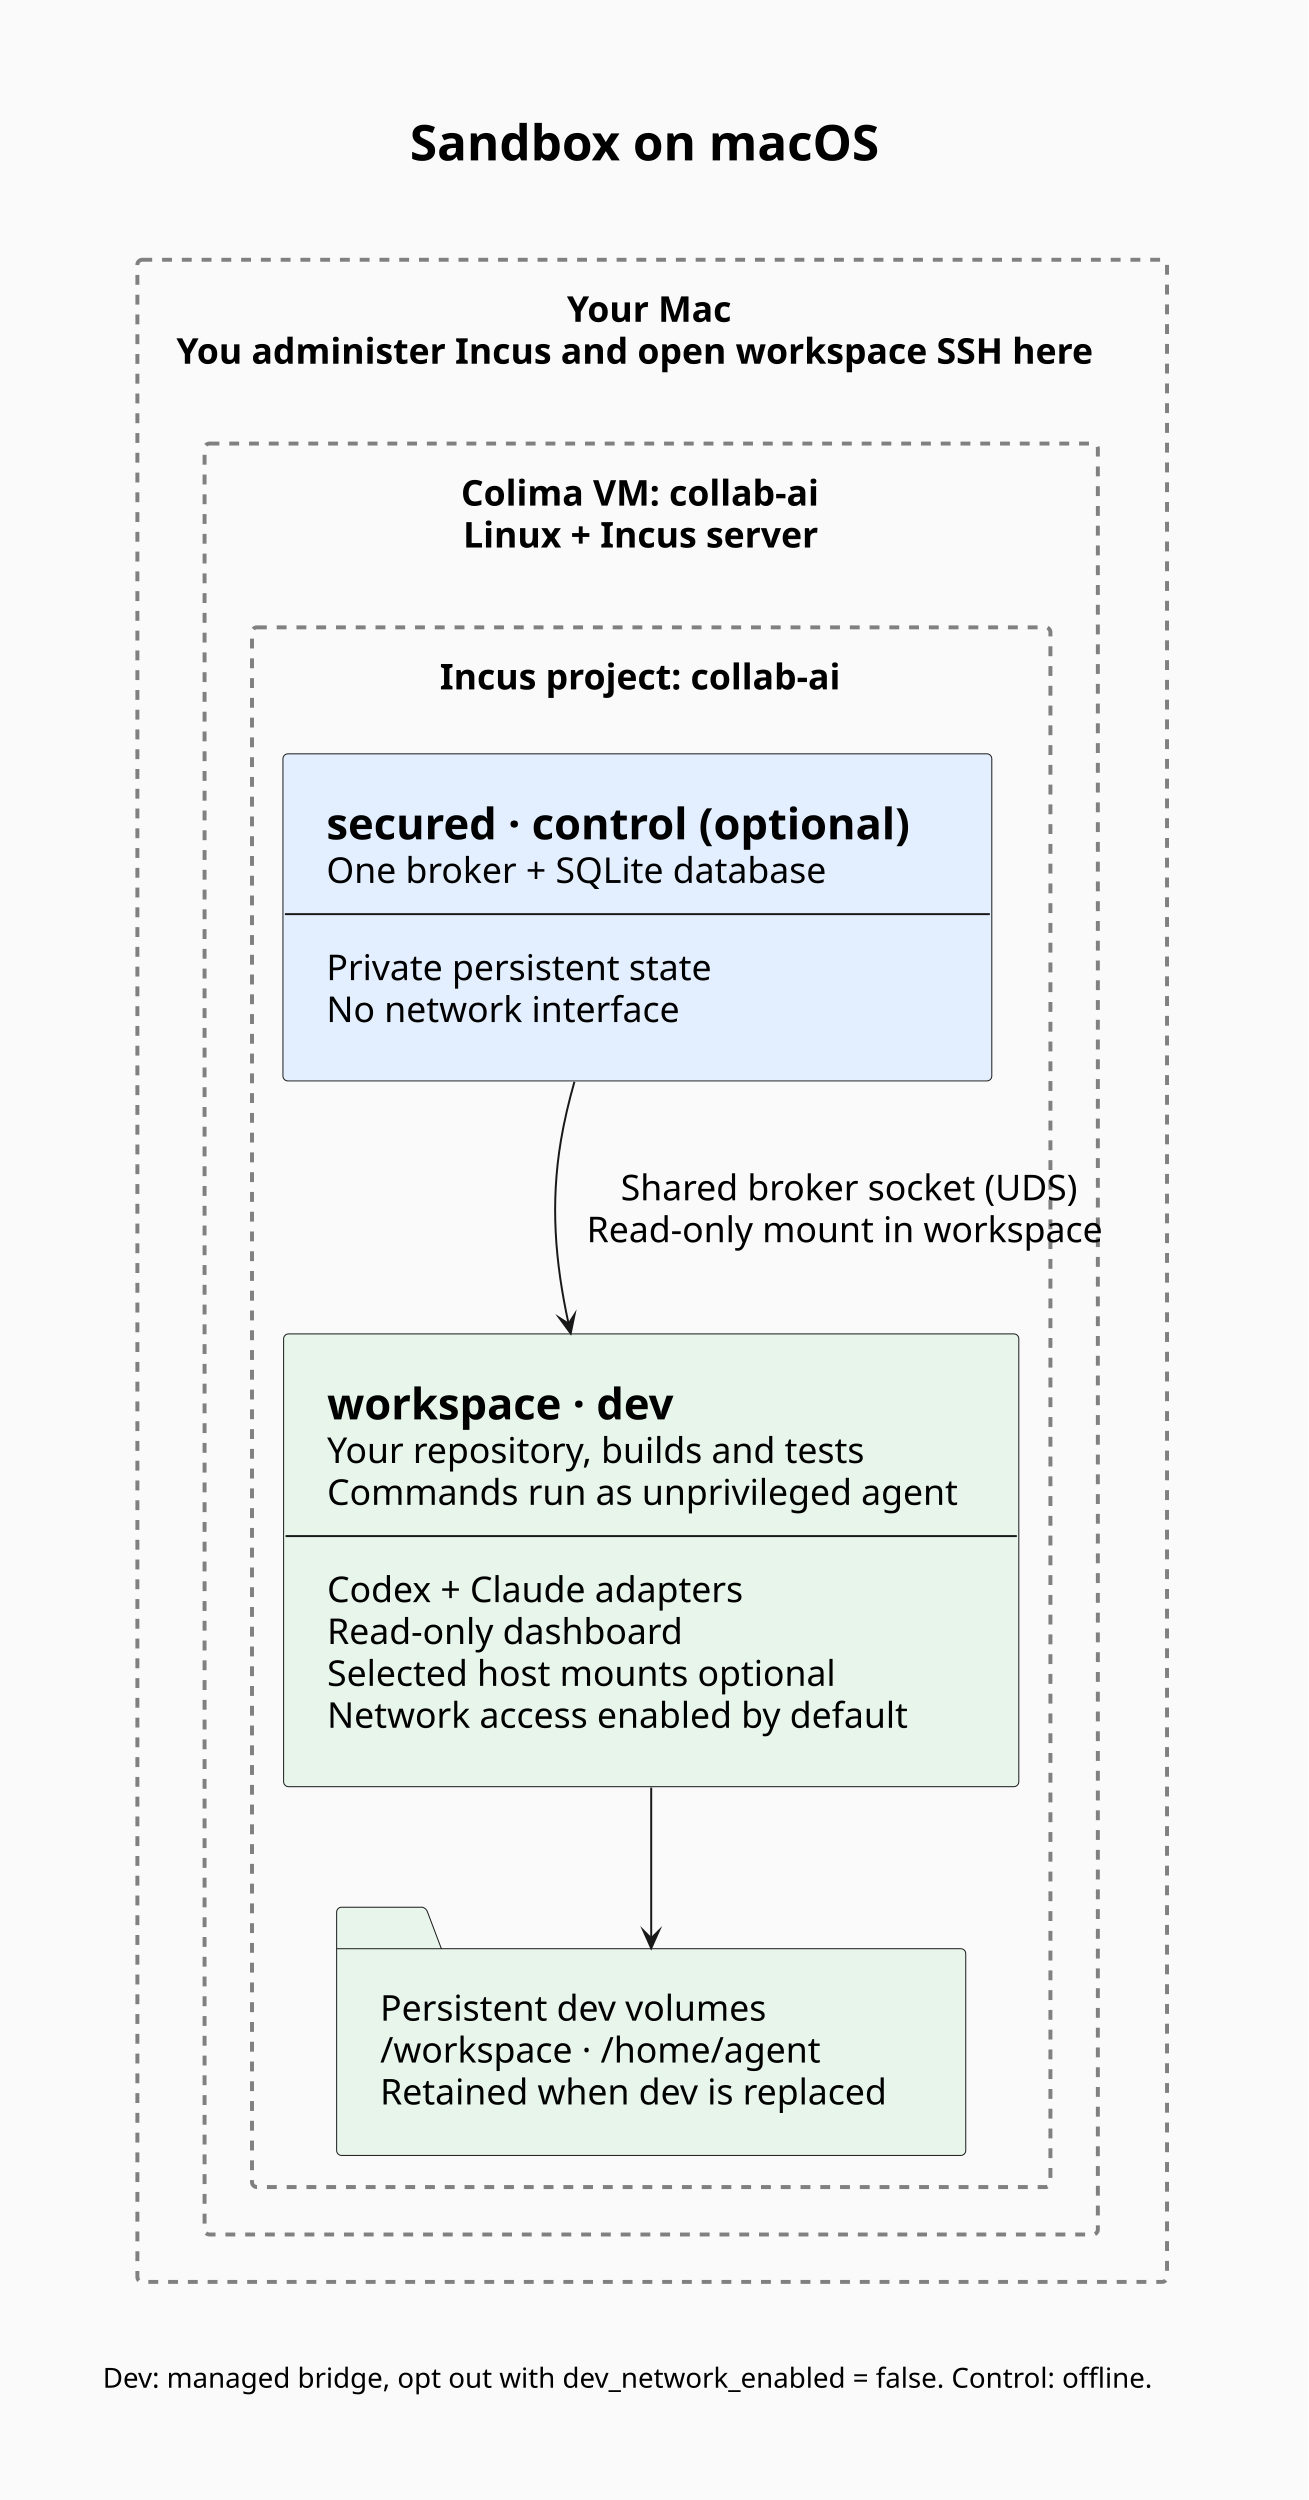
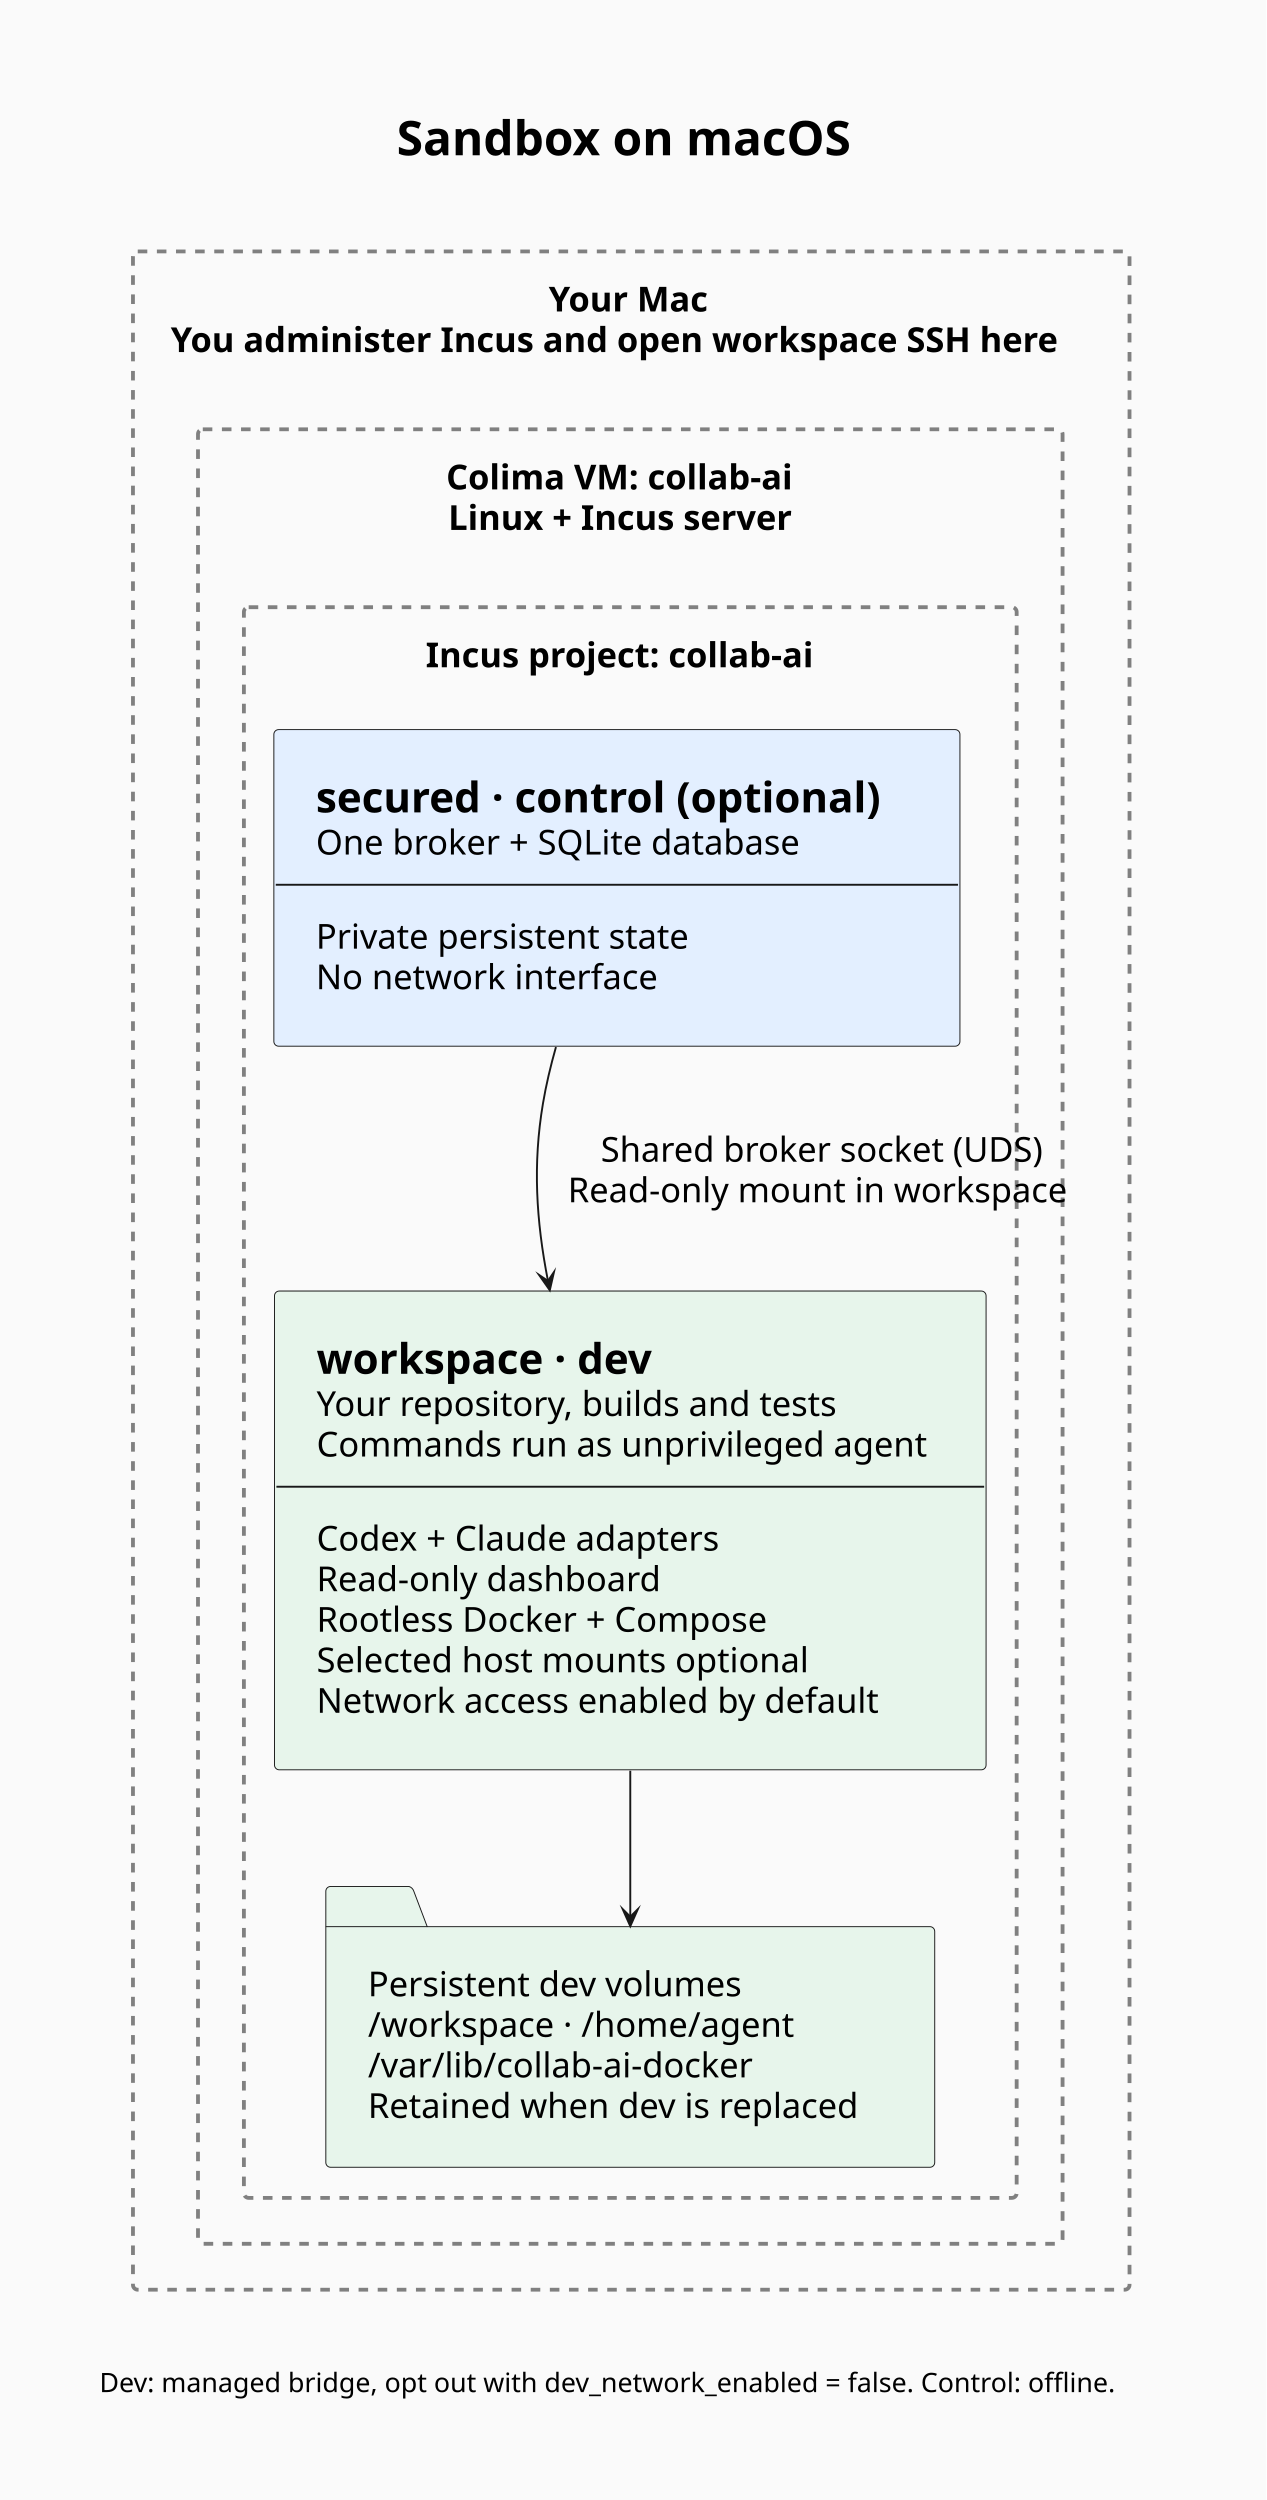
- <svg xmlns="http://www.w3.org/2000/svg" version="1.1" data-diagram-type="DESCRIPTION" style="width:662px;height:1265px;background:#FAFAFA;" width="662px" height="1265px" viewBox="0 0 662 1265" zoomAndPan="magnify" preserveAspectRatio="none" contentStyleType="text/css">
+ <svg xmlns="http://www.w3.org/2000/svg" version="1.1" data-diagram-type="DESCRIPTION" style="width:662px;height:1307px;background:#FAFAFA;" width="662px" height="1307px" viewBox="0 0 662 1307" zoomAndPan="magnify" preserveAspectRatio="none" contentStyleType="text/css">
  <defs />
  <g font-family="sans-serif" lengthAdjust="spacing">
-     <rect x="0" y="0" width="662" height="1265" fill="#FAFAFA" style="stroke:none;" />
+     <rect x="0" y="0" width="662" height="1307" fill="#FAFAFA" style="stroke:none;" />
    <g class="title" data-source-line="4">
      <text x="207.391" y="81.17" fill="#000" font-size="25" textLength="245.239" font-weight="700">Sandbox on macOS</text>
    </g>
    <g class="cluster" data-qualified-name="Mac" id="ent0001" data-source-line="36">
-       <rect x="69.511" y="131.443" width="521" height="1023.21" fill="none" style="stroke:#808080;stroke-width:2;stroke-dasharray:5,5;" rx="2.5" ry="2.5" />
+       <rect x="69.511" y="131.443" width="521" height="1065.61" fill="none" style="stroke:#808080;stroke-width:2;stroke-dasharray:5,5;" rx="2.5" ry="2.5" />
      <text x="286.865" y="162.846" fill="#000" font-size="18" textLength="86.291" font-weight="700">Your Mac</text>
      <text x="89.256" y="184.045" fill="#000" font-size="18" textLength="481.509" font-weight="700">You administer Incus and open workspace SSH here</text>
    </g>
    <g class="cluster" data-qualified-name="Mac.VM" id="ent0002" data-source-line="37">
-       <rect x="103.511" y="224.443" width="452" height="906.21" fill="none" style="stroke:#808080;stroke-width:2;stroke-dasharray:5,5;" rx="2.5" ry="2.5" />
+       <rect x="103.511" y="224.443" width="452" height="948.61" fill="none" style="stroke:#808080;stroke-width:2;stroke-dasharray:5,5;" rx="2.5" ry="2.5" />
      <text x="233.253" y="255.846" fill="#000" font-size="18" textLength="192.516" font-weight="700">Colima VM: collab-ai</text>
      <text x="234.312" y="277.045" fill="#000" font-size="18" textLength="190.397" font-weight="700">Linux + Incus server</text>
    </g>
    <g class="cluster" data-qualified-name="Mac.VM.Project" id="ent0003" data-source-line="38">
-       <rect x="127.511" y="317.443" width="404" height="789.21" fill="none" style="stroke:#808080;stroke-width:2;stroke-dasharray:5,5;" rx="2.5" ry="2.5" />
+       <rect x="127.511" y="317.443" width="404" height="831.61" fill="none" style="stroke:#808080;stroke-width:2;stroke-dasharray:5,5;" rx="2.5" ry="2.5" />
      <text x="222.548" y="348.846" fill="#000" font-size="18" textLength="213.926" font-weight="700">Incus project: collab-ai</text>
    </g>
    <g class="entity" data-qualified-name="Mac.VM.Project.Secured" id="ent0004" data-source-line="39">
      <rect x="143.171" y="381.443" width="358.682" height="165.508" fill="#E3EFFF" style="stroke:#181818;stroke-width:0.5;" rx="2.5" ry="2.5" />
      <text x="165.171" y="424.713" fill="#000" font-size="22" textLength="314.682" font-weight="700">secured · control (optional)</text>
      <text x="165.171" y="446.756" fill="#000" font-size="18" textLength="263.593">One broker + SQLite database</text>
      <line x1="144.171" y1="462.553" x2="500.852" y2="462.553" style="stroke:#181818;stroke-width:1;" />
      <text x="165.171" y="495.955" fill="#000" font-size="18" textLength="199.477">Private persistent state</text>
      <text x="165.171" y="517.154" fill="#000" font-size="18" textLength="182.795">No network interface</text>
    </g>
    <g class="entity" data-qualified-name="Mac.VM.Project.Workspace" id="ent0005" data-source-line="46">
-       <rect x="143.511" y="674.953" width="372.008" height="229.105" fill="#E7F5EB" style="stroke:#181818;stroke-width:0.5;" rx="2.5" ry="2.5" />
+       <rect x="143.511" y="674.953" width="372.008" height="250.305" fill="#E7F5EB" style="stroke:#181818;stroke-width:0.5;" rx="2.5" ry="2.5" />
      <text x="165.511" y="718.223" fill="#000" font-size="22" textLength="190.577" font-weight="700">workspace · dev</text>
      <text x="165.511" y="740.266" fill="#000" font-size="18" textLength="285.697">Your repository, builds and tests</text>
      <text x="165.511" y="761.465" fill="#000" font-size="18" textLength="328.008">Commands run as unprivileged agent</text>
      <line x1="144.511" y1="777.262" x2="514.519" y2="777.262" style="stroke:#181818;stroke-width:1;" />
      <text x="165.511" y="810.664" fill="#000" font-size="18" textLength="223.269">Codex + Claude adapters</text>
      <text x="165.511" y="831.864" fill="#000" font-size="18" textLength="188.262">Read-only dashboard</text>
-       <text x="165.511" y="853.063" fill="#000" font-size="18" textLength="265.289">Selected host mounts optional</text>
-       <text x="165.511" y="874.262" fill="#000" font-size="18" textLength="303.196">Network access enabled by default</text>
+       <text x="165.511" y="853.063" fill="#000" font-size="18" textLength="248.783">Rootless Docker + Compose</text>
+       <text x="165.511" y="874.262" fill="#000" font-size="18" textLength="265.289">Selected host mounts optional</text>
+       <text x="165.511" y="895.461" fill="#000" font-size="18" textLength="303.196">Network access enabled by default</text>
    </g>
-     <g class="entity" data-qualified-name="Mac.VM.Project.Data" id="ent0006" data-source-line="56">
-       <path d="M172.841,965.053 L213.841,965.053 A3.75,3.75 0 0 1 216.341,967.553 L223.341,986.053 L486.172,986.053 A2.5,2.5 0 0 1 488.672,988.553 L488.672,1088.151 A2.5,2.5 0 0 1 486.172,1090.651 L172.841,1090.651 A2.5,2.5 0 0 1 170.341,1088.151 L170.341,967.553 A2.5,2.5 0 0 1 172.841,965.053" style="stroke:#181818;stroke-width:0.5;" fill="#E7F5EB" />
-       <line x1="170.341" y1="986.053" x2="223.341" y2="986.053" style="stroke:#181818;stroke-width:0.5;" />
-       <text x="192.341" y="1022.456" fill="#000" font-size="18" textLength="200.382">Persistent dev volumes</text>
-       <text x="192.341" y="1043.655" fill="#000" font-size="18" textLength="236.065">/workspace · /home/agent</text>
-       <text x="192.341" y="1064.854" fill="#000" font-size="18" textLength="264.331">Retained when dev is replaced</text>
+     <g class="entity" data-qualified-name="Mac.VM.Project.Data" id="ent0006" data-source-line="57">
+       <path d="M172.841,986.253 L213.841,986.253 A3.75,3.75 0 0 1 216.341,988.753 L223.341,1007.253 L486.172,1007.253 A2.5,2.5 0 0 1 488.672,1009.753 L488.672,1130.55 A2.5,2.5 0 0 1 486.172,1133.05 L172.841,1133.05 A2.5,2.5 0 0 1 170.341,1130.55 L170.341,988.753 A2.5,2.5 0 0 1 172.841,986.253" style="stroke:#181818;stroke-width:0.5;" fill="#E7F5EB" />
+       <line x1="170.341" y1="1007.253" x2="223.341" y2="1007.253" style="stroke:#181818;stroke-width:0.5;" />
+       <text x="192.341" y="1043.656" fill="#000" font-size="18" textLength="200.382">Persistent dev volumes</text>
+       <text x="192.341" y="1064.855" fill="#000" font-size="18" textLength="236.065">/workspace · /home/agent</text>
+       <text x="192.341" y="1086.054" fill="#000" font-size="18" textLength="224.121">/var/lib/collab-ai-docker</text>
+       <text x="192.341" y="1107.253" fill="#000" font-size="18" textLength="264.331">Retained when dev is replaced</text>
    </g>
-     <g class="link" data-entity-1="ent0005" data-entity-2="ent0006" id="lnk7" data-source-line="57" data-link-type="dependency">
-       <path d="M329.511,904.523 C329.511,925.303 329.511,962.253 329.511,980.793" style="stroke:#181818;stroke-width:1;" fill="none" id="Workspace-to-Data" />
-       <polygon points="329.511,985.793,333.511,976.793,329.511,980.793,325.511,976.793,329.511,985.793" fill="#181818" style="stroke:#181818;stroke-width:1;stroke-linejoin:miter;stroke-miterlimit:10;" />
+     <g class="link" data-entity-1="ent0005" data-entity-2="ent0006" id="lnk7" data-source-line="58" data-link-type="dependency">
+       <path d="M329.511,925.733 C329.511,946.403 329.511,983.213 329.511,1002.043" style="stroke:#181818;stroke-width:1;" fill="none" id="Workspace-to-Data" />
+       <polygon points="329.511,1007.043,333.511,998.043,329.511,1002.043,325.511,998.043,329.511,1007.043" fill="#181818" style="stroke:#181818;stroke-width:1;stroke-linejoin:miter;stroke-miterlimit:10;" />
    </g>
-     <g class="link" data-entity-1="ent0004" data-entity-2="ent0005" id="lnk8" data-source-line="60" data-link-type="dependency">
-       <path d="M290.651,547.393 C287.861,557.233 285.481,567.233 283.851,576.953 C278.491,608.813 280.827,638.258 287.697,669.808" style="stroke:#181818;stroke-width:1;" fill="none" id="Secured-to-Workspace" />
-       <polygon points="288.761,674.693,290.754,665.048,287.697,669.808,282.937,666.75,288.761,674.693" fill="#181818" style="stroke:#181818;stroke-width:1;stroke-linejoin:miter;stroke-miterlimit:10;" />
+     <g class="link" data-entity-1="ent0004" data-entity-2="ent0005" id="lnk8" data-source-line="61" data-link-type="dependency">
+       <path d="M290.651,547.393 C287.861,557.233 285.481,567.233 283.851,576.953 C278.521,608.693 280.284,637.916 286.474,669.656" style="stroke:#181818;stroke-width:1;" fill="none" id="Secured-to-Workspace" />
+       <polygon points="287.431,674.563,289.634,664.964,286.474,669.656,281.782,666.495,287.431,674.563" fill="#181818" style="stroke:#181818;stroke-width:1;stroke-linejoin:miter;stroke-miterlimit:10;" />
      <text x="314.082" y="607.356" fill="#000" font-size="18" textLength="238.368">Shared broker socket (UDS)</text>
      <text x="296.851" y="628.555" fill="#000" font-size="18" textLength="272.83">Read-only mount in workspace</text>
    </g>
-     <g class="caption" data-source-line="63">
-       <text x="52" y="1208.189" fill="#000" font-size="14" textLength="556.021">Dev: managed bridge, opt out with dev_network_enabled = false. Control: offline.</text>
+     <g class="caption" data-source-line="64">
+       <text x="52" y="1250.589" fill="#000" font-size="14" textLength="556.021">Dev: managed bridge, opt out with dev_network_enabled = false. Control: offline.</text>
    </g>
  </g>
</svg>
